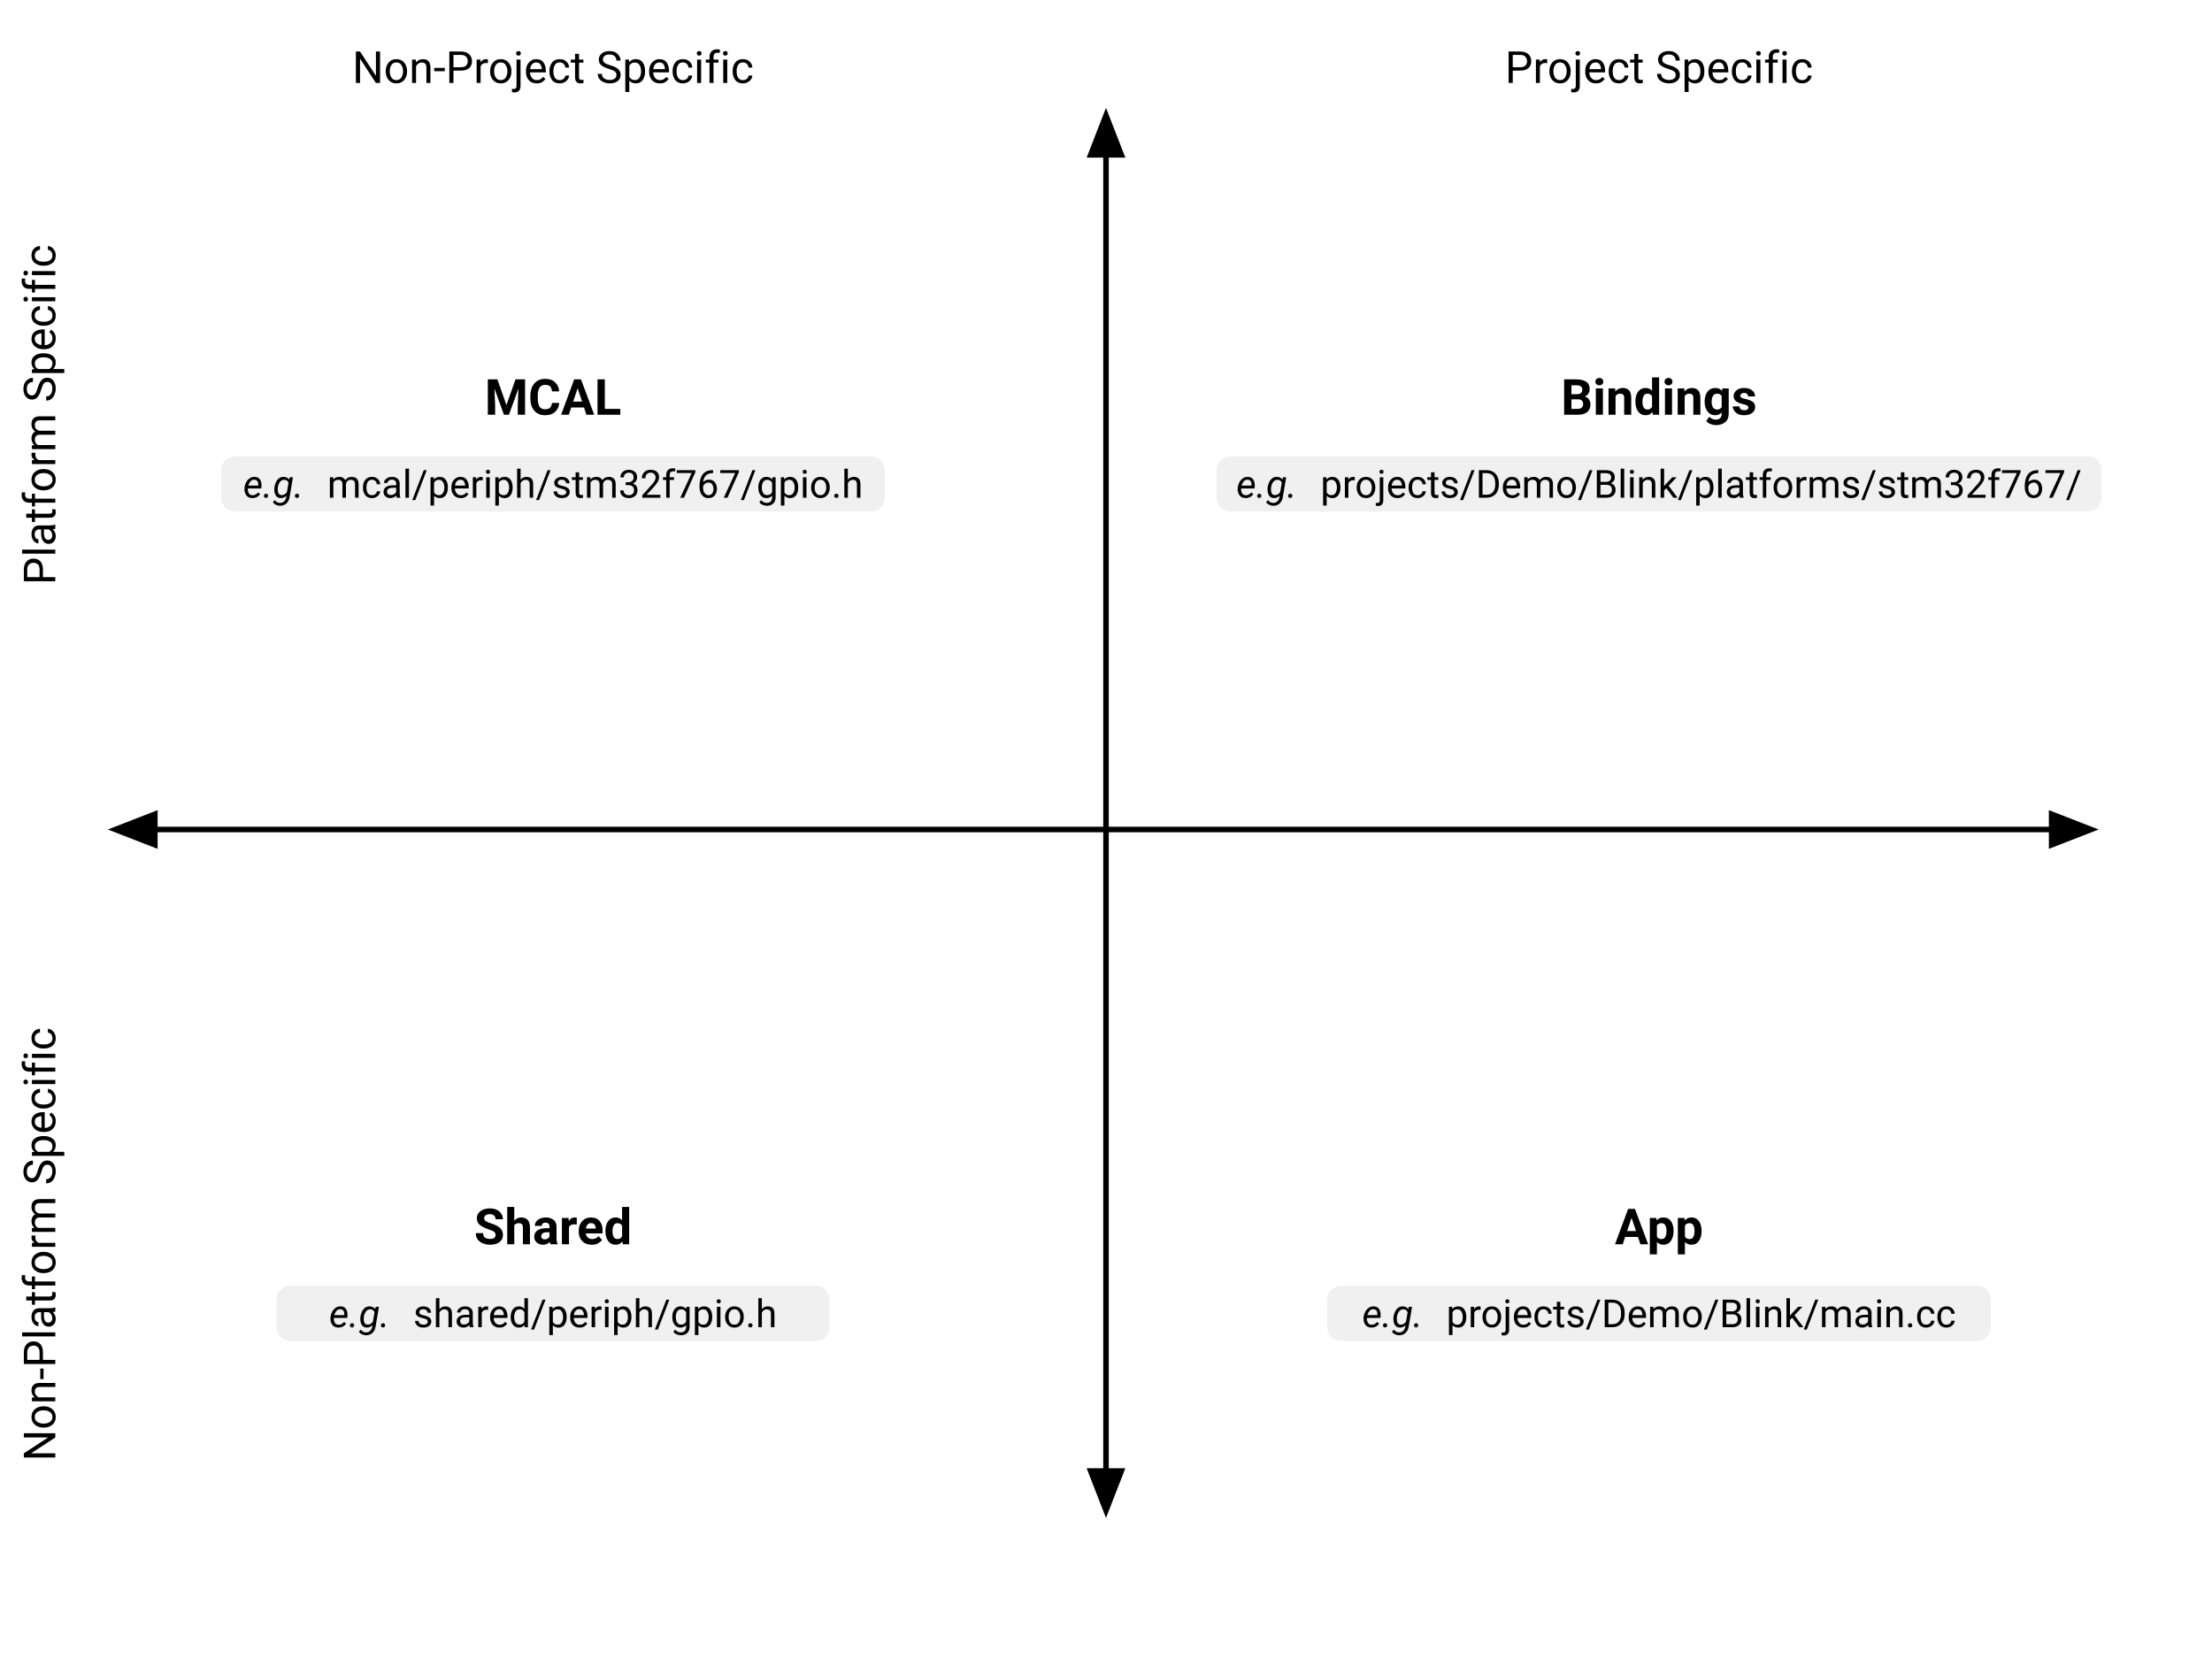
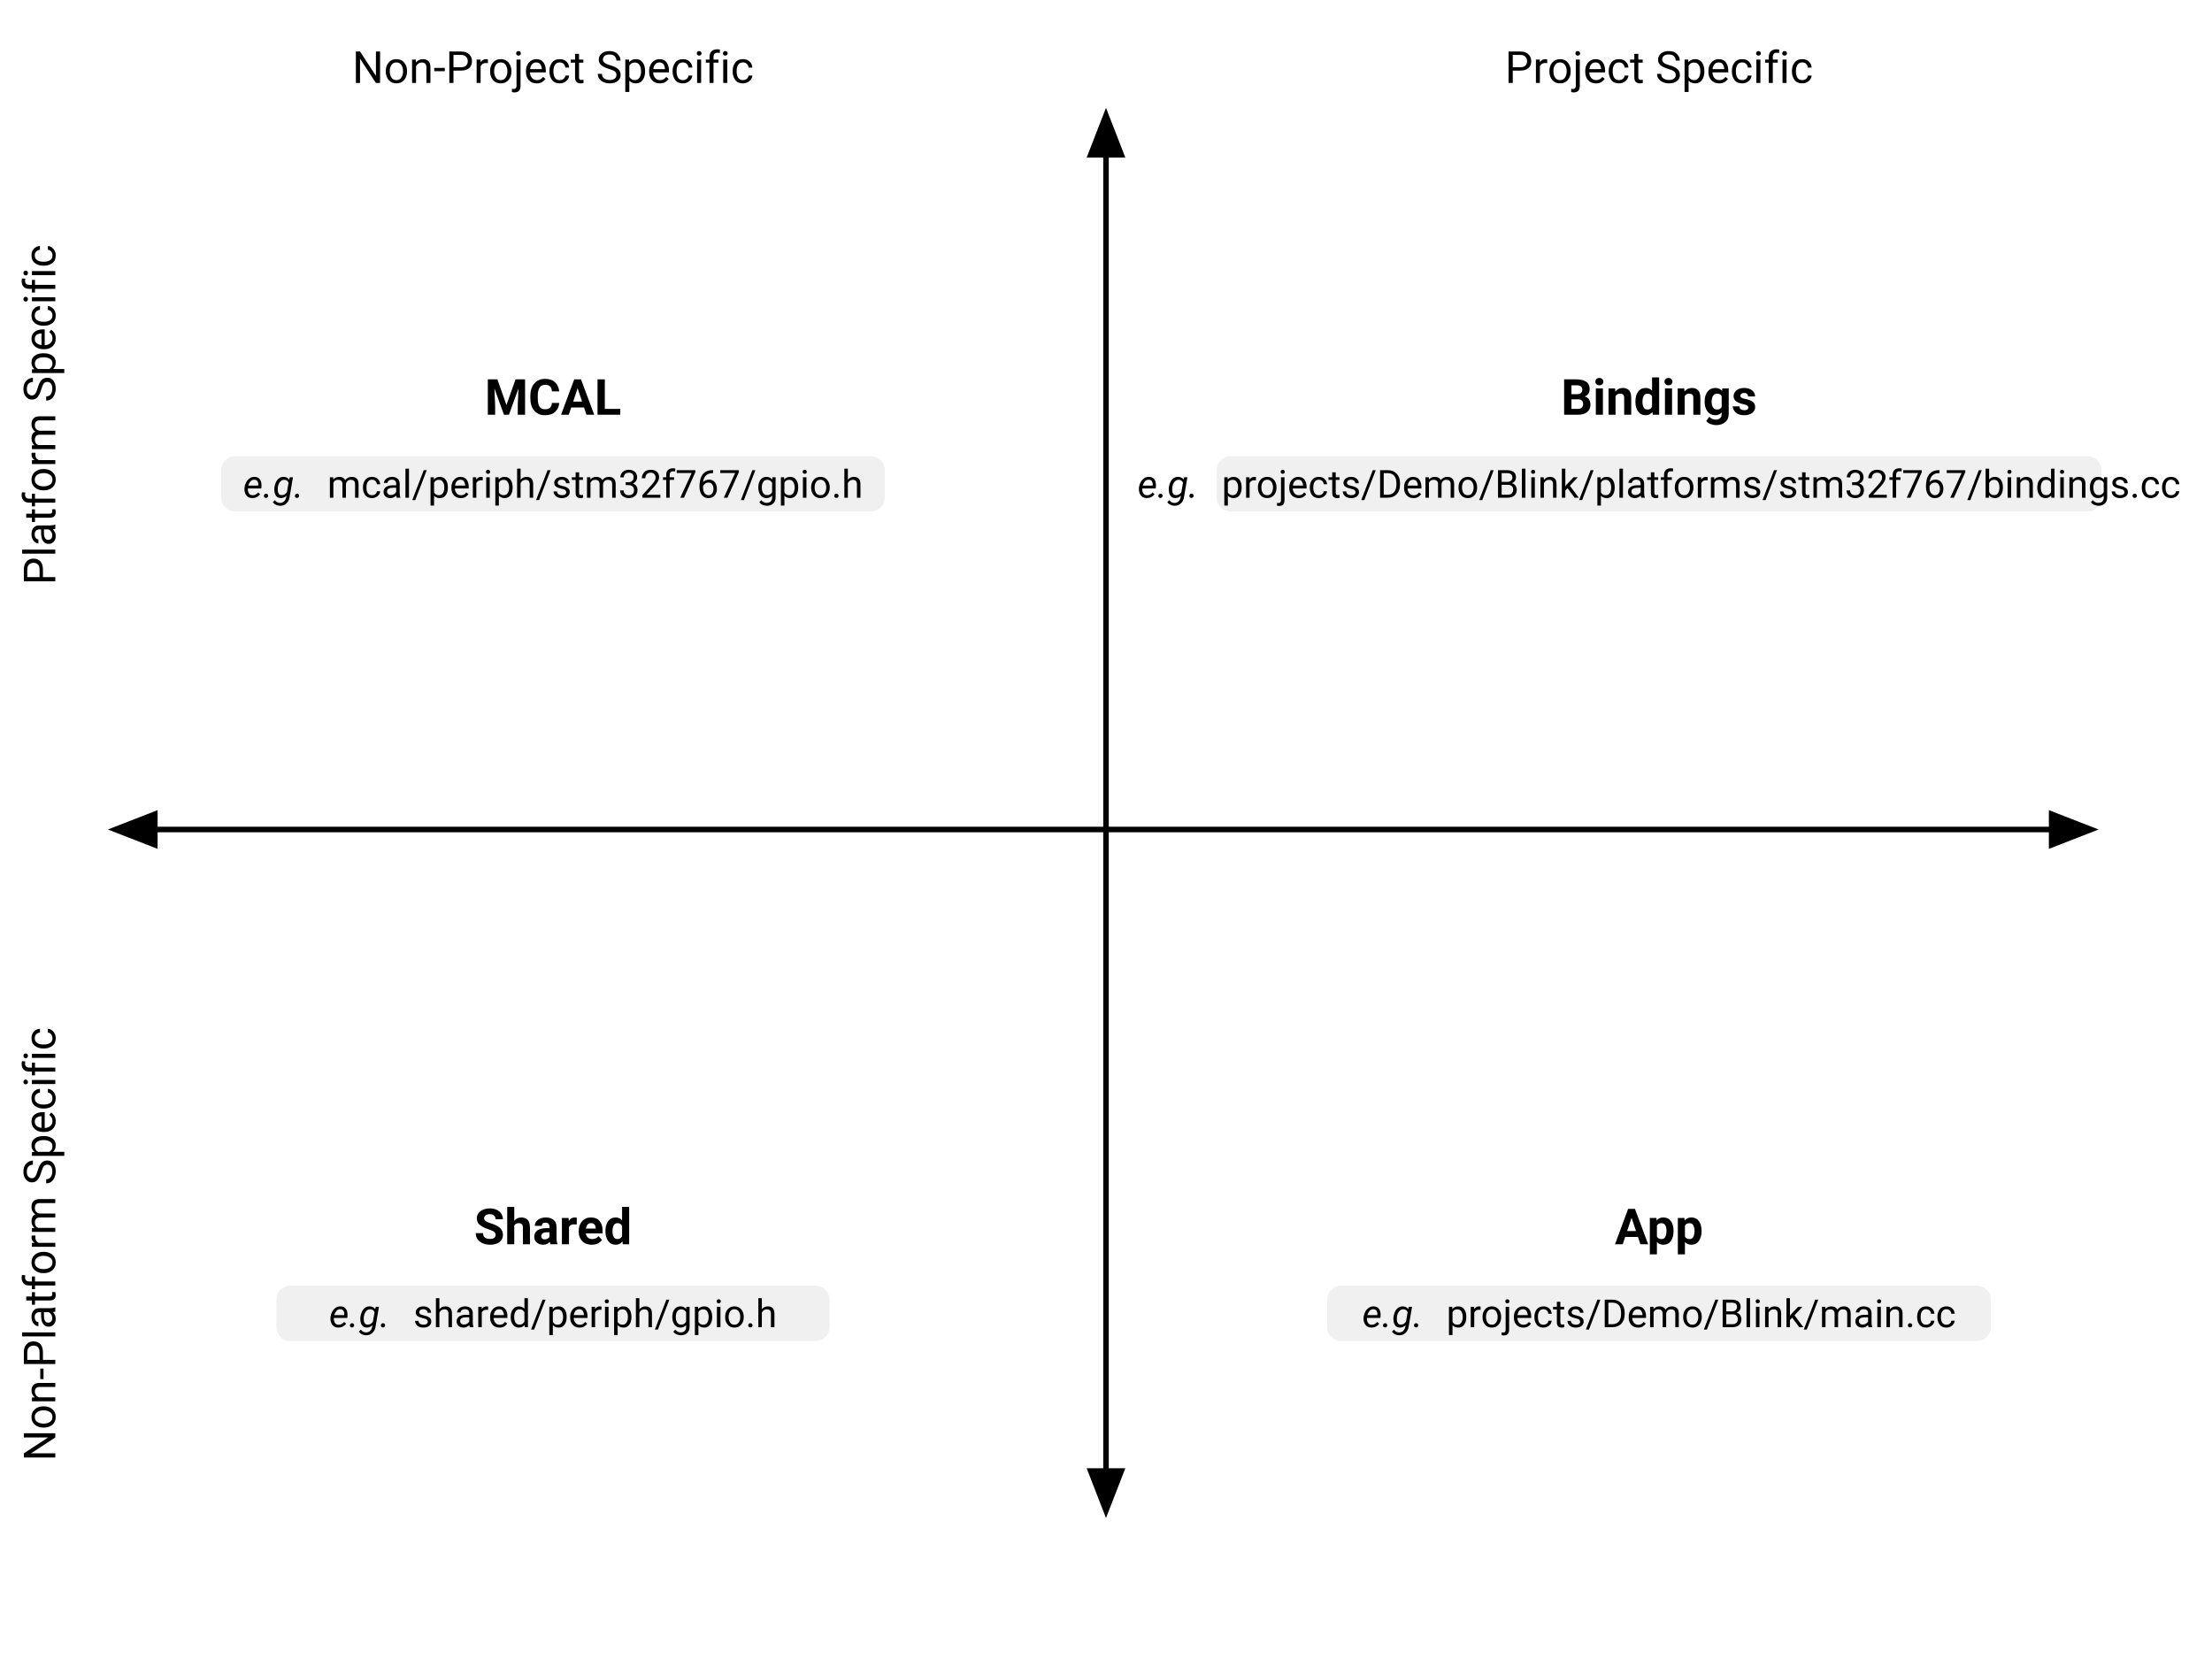
<svg xmlns="http://www.w3.org/2000/svg" viewBox="0 0 800 600">
  <style>
        text {
            font-family: -apple-system, BlinkMacSystemFont, "Segoe UI", Roboto, Oxygen-Sans, Ubuntu, Cantarell, "Helvetica Neue", sans-serif;
        }
    </style>
  <rect width="800" height="600" fill="white" />
  <defs>
    <marker id="arrowhead" markerWidth="10" markerHeight="7" refX="7" refY="3.5" orient="auto">
      <polygon points="0 0, 9 3.5, 0 7" fill="black" />
    </marker>
    <marker id="arrowhead-start" markerWidth="10" markerHeight="7" refX="3" refY="3.5" orient="auto">
      <polygon points="9 0, 0 3.5, 9 7" fill="black" />
    </marker>
  </defs>
  <line x1="400" y1="45" x2="400" y2="545" stroke="black" stroke-width="2" marker-end="url(#arrowhead)" marker-start="url(#arrowhead-start)" />
  <line x1="45" y1="300" x2="755" y2="300" stroke="black" stroke-width="2" marker-end="url(#arrowhead)" marker-start="url(#arrowhead-start)" />
  <text x="200" y="30" text-anchor="middle" font-size="16">Non-Project Specific</text>
  <text x="600" y="30" text-anchor="middle" font-size="16">Project Specific</text>
  <text x="20" y="150" text-anchor="middle" font-size="16" transform="rotate(-90,20,150)">Platform Specific</text>
  <text x="20" y="450" text-anchor="middle" font-size="16" transform="rotate(-90,20,450)">Non-Platform Specific</text>
  <text x="200" y="150" text-anchor="middle" font-size="18" font-weight="bold">MCAL</text>
  <g transform="translate(200,180)">
    <rect x="-120" y="-15" width="240" height="20" fill="#f0f0f0" rx="5" />
    <text text-anchor="middle" font-size="14">
      <tspan font-style="italic">e.g.</tspan>
      <tspan dx="5">mcal/periph/stm32f767/gpio.h</tspan>
    </text>
  </g>
  <text x="600" y="150" text-anchor="middle" font-size="18" font-weight="bold">Bindings</text>
  <g transform="translate(600,180)">
    <rect x="-160" y="-15" width="320" height="20" fill="#f0f0f0" rx="5" />
    <text text-anchor="middle" font-size="14">
      <tspan font-style="italic">e.g.</tspan>
-       <tspan dx="5">projects/Demo/Blink/platforms/stm32f767/</tspan>
+       <tspan dx="5">projects/Demo/Blink/platforms/stm32f767/bindings.cc</tspan>
    </text>
  </g>
  <text x="200" y="450" text-anchor="middle" font-size="18" font-weight="bold">Shared</text>
  <g transform="translate(200,480)">
    <rect x="-100" y="-15" width="200" height="20" fill="#f0f0f0" rx="5" />
    <text text-anchor="middle" font-size="14">
      <tspan font-style="italic">e.g.</tspan>
      <tspan dx="5">shared/periph/gpio.h</tspan>
    </text>
  </g>
  <text x="600" y="450" text-anchor="middle" font-size="18" font-weight="bold">App</text>
  <g transform="translate(600,480)">
    <rect x="-120" y="-15" width="240" height="20" fill="#f0f0f0" rx="5" />
    <text text-anchor="middle" font-size="14">
      <tspan font-style="italic">e.g.</tspan>
      <tspan dx="5">projects/Demo/Blink/main.cc</tspan>
    </text>
  </g>
</svg>
